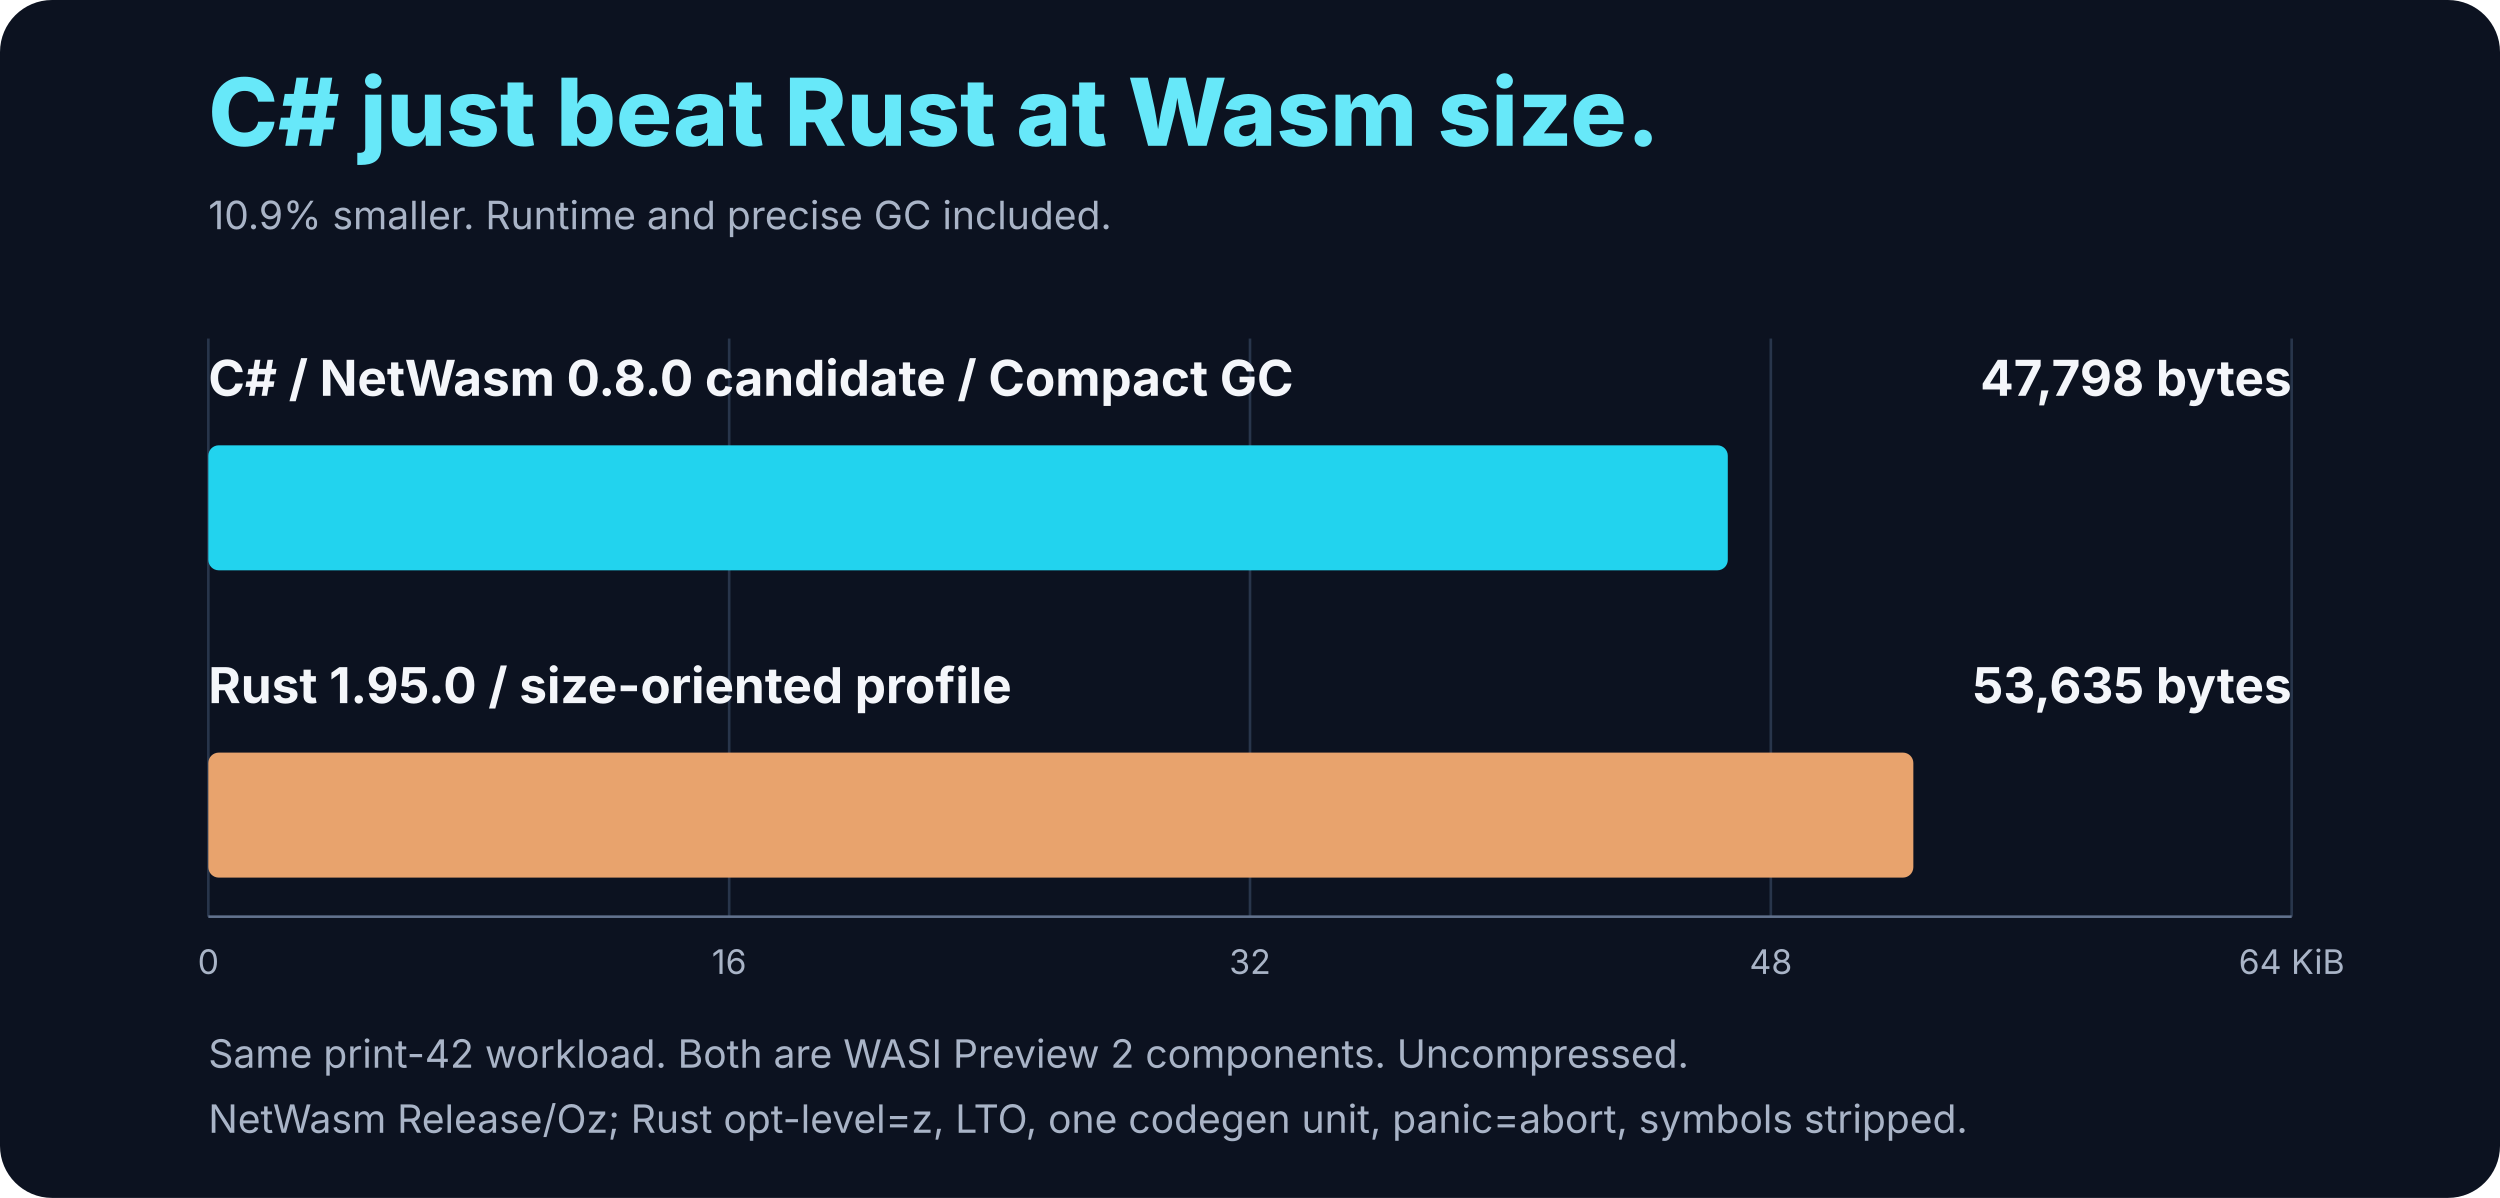
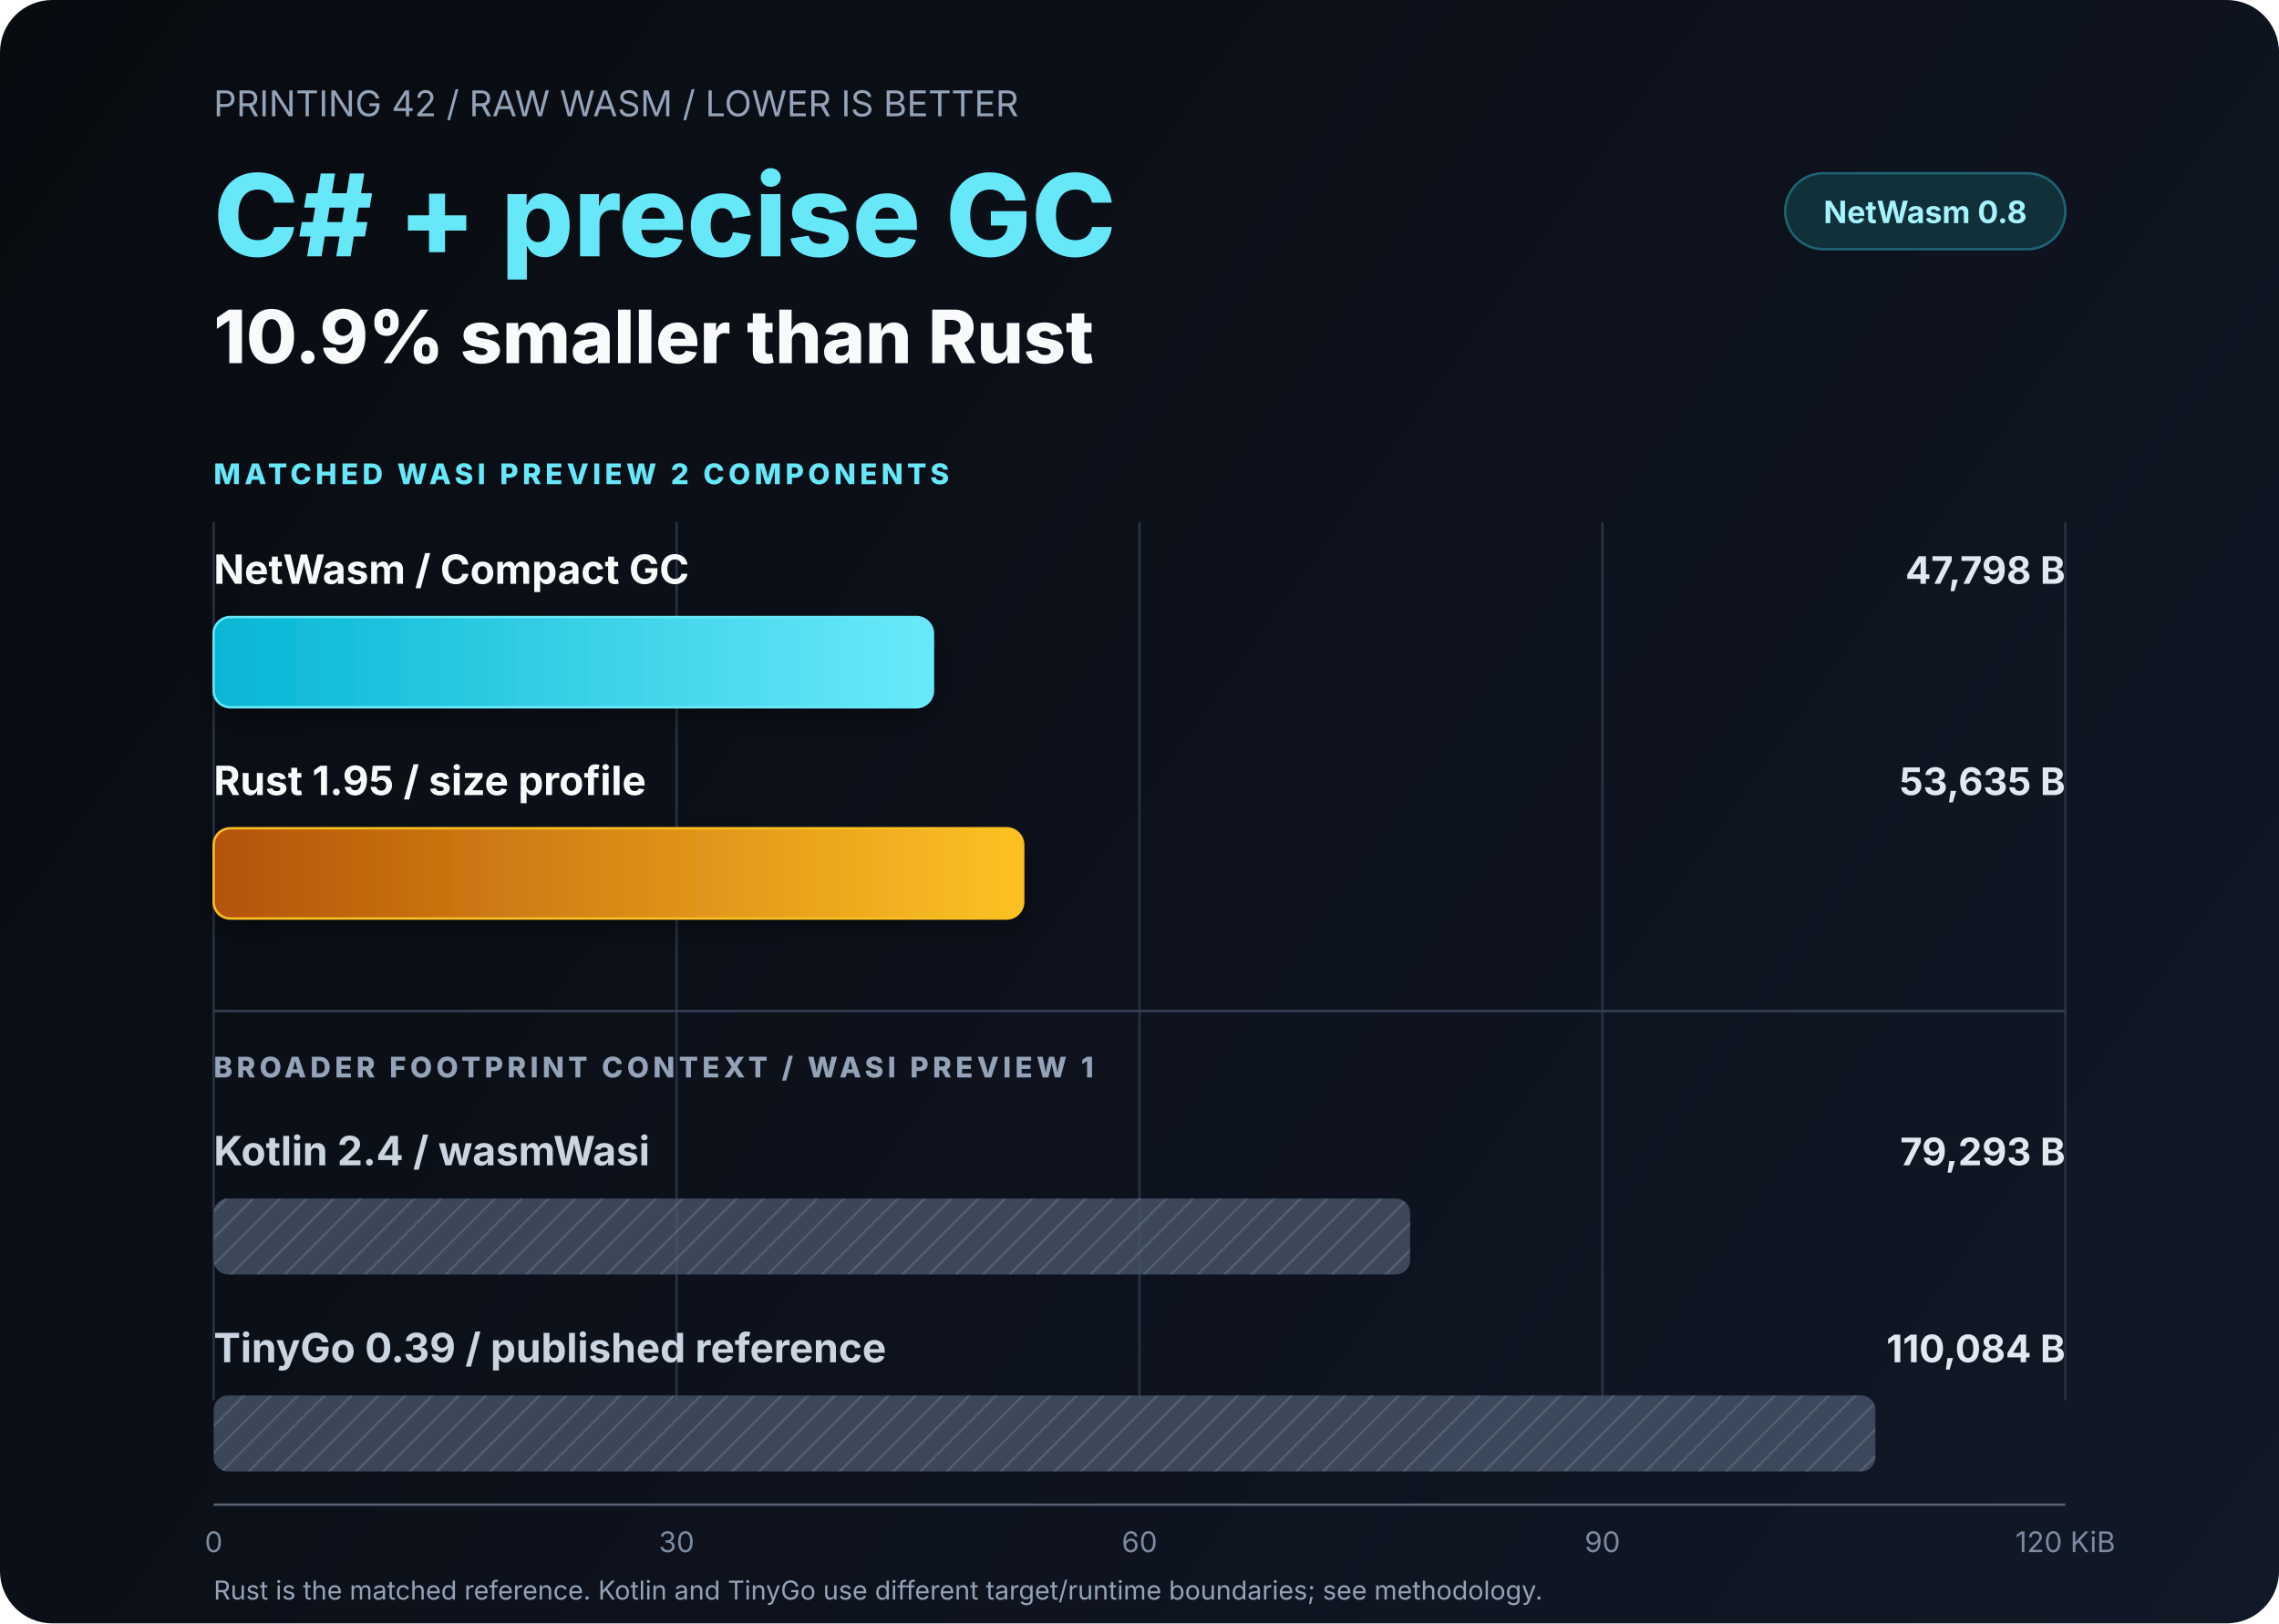
- <svg xmlns="http://www.w3.org/2000/svg" width="960" height="460" viewBox="0 0 960 460" role="img" aria-labelledby="title description">
-   <style>
-     text { font-family: ui-sans-serif, system-ui, -apple-system, BlinkMacSystemFont, "Segoe UI", sans-serif; }
-     .muted { fill: #a9b4c7; font-size: 15px; }
-     .label { fill: #f4f6fa; font-size: 19px; font-weight: 650; }
-     .value { fill: #f4f6fa; font-size: 19px; font-weight: 700; text-anchor: end; }
-     .tick { fill: #a9b4c7; font-size: 13px; text-anchor: middle; }
-   </style>
-   <rect width="960" height="460" rx="20" fill="#0c1220" />
-   <text x="80" y="56" fill="#67e8f9" font-size="36" font-weight="800">C# just beat Rust at Wasm size.</text>
-   <text x="80" y="88" class="muted">10.9% smaller. Runtime and precise GC included.</text>
-   <g stroke="#28354b">
-     <path d="M80 130V352 M280 130V352 M480 130V352 M680 130V352 M880 130V352" />
+ <svg xmlns="http://www.w3.org/2000/svg" role="img" aria-labelledby="chart-title chart-description" width="960" height="684" viewBox="0 0 960 684">
+   <defs>
+     <linearGradient id="background" x1="0" y1="0" x2="960" y2="684" gradientUnits="userSpaceOnUse">
+       <stop offset="0" stop-color="#080b10" />
+       <stop offset="1" stop-color="#111827" />
+     </linearGradient>
+     <linearGradient id="netwasm-bar" x1="90" y1="0" x2="386" y2="0" gradientUnits="userSpaceOnUse">
+       <stop offset="0" stop-color="#06b6d4" />
+       <stop offset="1" stop-color="#67e8f9" />
+     </linearGradient>
+     <linearGradient id="rust-bar" x1="90" y1="0" x2="422" y2="0" gradientUnits="userSpaceOnUse">
+       <stop offset="0" stop-color="#b45309" />
+       <stop offset="1" stop-color="#fbbf24" />
+     </linearGradient>
+     <linearGradient id="context-bar" x1="90" y1="0" x2="771" y2="0" gradientUnits="userSpaceOnUse">
+       <stop offset="0" stop-color="#475569" />
+       <stop offset="1" stop-color="#94a3b8" />
+     </linearGradient>
+     <pattern id="context-pattern" width="8" height="8" patternUnits="userSpaceOnUse" patternTransform="rotate(45)">
+       <rect width="8" height="8" fill="url(#context-bar)" />
+       <path d="M0 0V8" stroke="#cbd5e1" stroke-opacity="0.22" stroke-width="2" />
+     </pattern>
+     <filter id="bar-shadow" x="-10%" y="-60%" width="120%" height="220%">
+       <feDropShadow dx="0" dy="4" stdDeviation="6" flood-color="#000" flood-opacity="0.38" />
+     </filter>
+     <style>
+       text { font-family: Inter, ui-sans-serif, system-ui, -apple-system, BlinkMacSystemFont, "Segoe UI", sans-serif; }
+       .muted { fill: #94a3b8; }
+       .label { fill: #f8fafc; font-size: 17px; font-weight: 700; }
+       .context-label { fill: #cbd5e1; font-size: 17px; font-weight: 650; }
+       .value { fill: #e2e8f0; font-size: 16px; font-weight: 700; text-anchor: end; }
+       .tick { fill: #7c8ba1; font-size: 12px; text-anchor: middle; }
+       .grid { stroke: #273244; stroke-width: 1; }
+     </style>
+   </defs>
+   <rect width="960" height="684" rx="22" fill="url(#background)" />
+   <text x="90" y="49" class="muted" font-size="15">PRINTING 42  /  RAW WASM  /  LOWER IS BETTER</text>
+   <text x="90" y="108" fill="#67e8f9" font-size="48" font-weight="820">C# + precise GC</text>
+   <text x="90" y="153" fill="#f8fafc" font-size="31" font-weight="760">10.9% smaller than Rust</text>
+   <g transform="translate(752 73)">
+     <rect width="118" height="32" rx="16" fill="#12303a" stroke="#1e6573" />
+     <text x="59" y="21" fill="#a5f3fc" font-size="13" font-weight="700" text-anchor="middle">NetWasm 0.8</text>
  </g>
-   <text x="80" y="152" class="label">C# / NetWasm 0.8.0 candidate / Compact GC</text>
-   <text x="880" y="152" class="value">47,798 bytes</text>
-   <rect x="80" y="171" width="583.472" height="48" rx="4" fill="#22d3ee" />
-   <text x="80" y="270" class="label">Rust 1.95.0 / size-oriented profile</text>
-   <text x="880" y="270" class="value">53,635 bytes</text>
-   <rect x="80" y="289" width="654.724" height="48" rx="4" fill="#e8a36d" />
-   <path d="M80 352H880" stroke="#62728d" />
-   <text x="80" y="374" class="tick">0</text>
-   <text x="280" y="374" class="tick">16</text>
-   <text x="480" y="374" class="tick">32</text>
-   <text x="680" y="374" class="tick">48</text>
-   <text x="880" y="374" class="tick">64 KiB</text>
-   <text x="80" y="410" class="muted">Same print-42 workload. Both are WASI Preview 2 components. Uncompressed.</text>
-   <text x="80" y="435" class="muted">NetWasm Release/Oz; Rust opt-level=z, LTO, one codegen unit, panic=abort, symbols stripped.</text>
+   <text x="90" y="204" fill="#67e8f9" font-size="12" font-weight="800" letter-spacing="1.7">MATCHED WASI PREVIEW 2 COMPONENTS</text>
+   <g aria-hidden="true">
+     <line x1="90" y1="220" x2="90" y2="590" class="grid" />
+     <line x1="285" y1="220" x2="285" y2="590" class="grid" />
+     <line x1="480" y1="220" x2="480" y2="590" class="grid" />
+     <line x1="675" y1="220" x2="675" y2="590" class="grid" />
+     <line x1="870" y1="220" x2="870" y2="590" class="grid" />
+   </g>
+   <text x="90" y="246" fill="#67e8f9" class="label">NetWasm  /  Compact GC</text>
+   <text x="870" y="246" fill="#a5f3fc" class="value">47,798 B</text>
+   <rect x="90" y="260" width="303" height="38" rx="7" fill="url(#netwasm-bar)" stroke="#67e8f9" filter="url(#bar-shadow)" />
+   <text x="90" y="335" fill="#fbbf24" class="label">Rust 1.95  /  size profile</text>
+   <text x="870" y="335" fill="#fde68a" class="value">53,635 B</text>
+   <rect x="90" y="349" width="341" height="38" rx="7" fill="url(#rust-bar)" stroke="#fbbf24" filter="url(#bar-shadow)" />
+   <line x1="90" y1="426" x2="870" y2="426" stroke="#334155" />
+   <text x="90" y="454" fill="#94a3b8" font-size="12" font-weight="800" letter-spacing="1.7">BROADER FOOTPRINT CONTEXT  /  WASI PREVIEW 1</text>
+   <text x="90" y="491" class="context-label">Kotlin 2.4  /  wasmWasi</text>
+   <text x="870" y="491" class="value">79,293 B</text>
+   <rect x="90" y="505" width="504" height="32" rx="6" fill="url(#context-pattern)" opacity="0.8" />
+   <text x="90" y="574" class="context-label">TinyGo 0.39  /  published reference</text>
+   <text x="870" y="574" class="value">110,084 B</text>
+   <rect x="90" y="588" width="700" height="32" rx="6" fill="url(#context-pattern)" opacity="0.8" />
+   <line x1="90" y1="634" x2="870" y2="634" stroke="#586273" />
+   <text x="90" y="654" class="tick">0</text>
+   <text x="285" y="654" class="tick">30</text>
+   <text x="480" y="654" class="tick">60</text>
+   <text x="675" y="654" class="tick">90</text>
+   <text x="870" y="654" class="tick">120 KiB</text>
+   <text x="90" y="674" class="muted" font-size="11">Rust is the matched reference. Kotlin and TinyGo use different target/runtime boundaries; see methodology.</text>
</svg>
